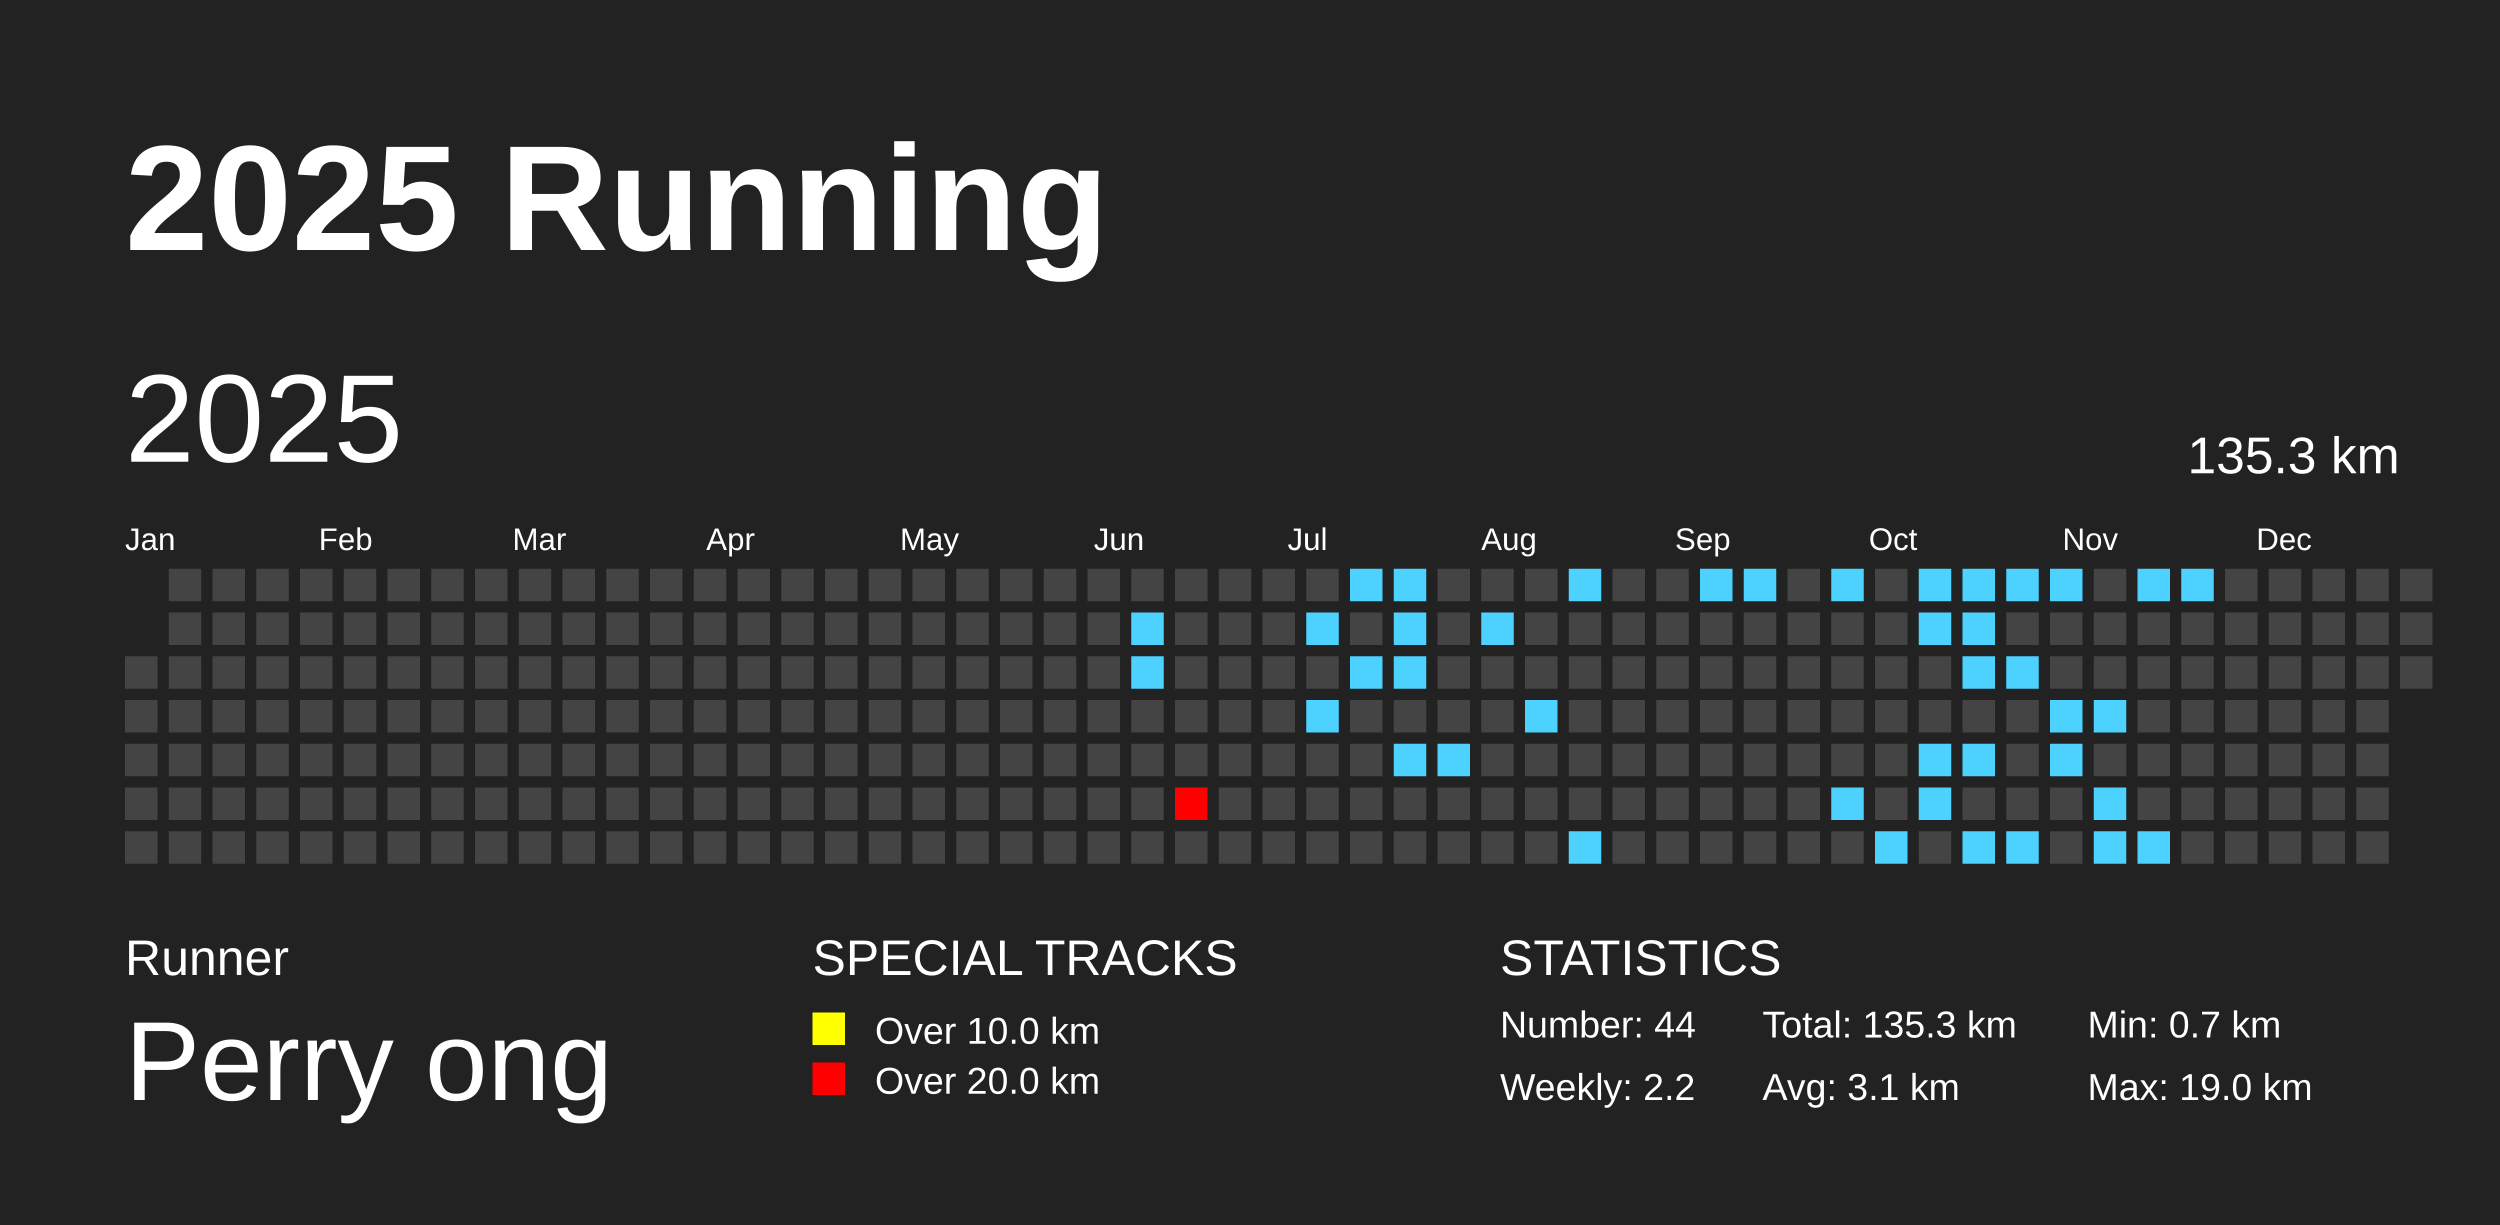
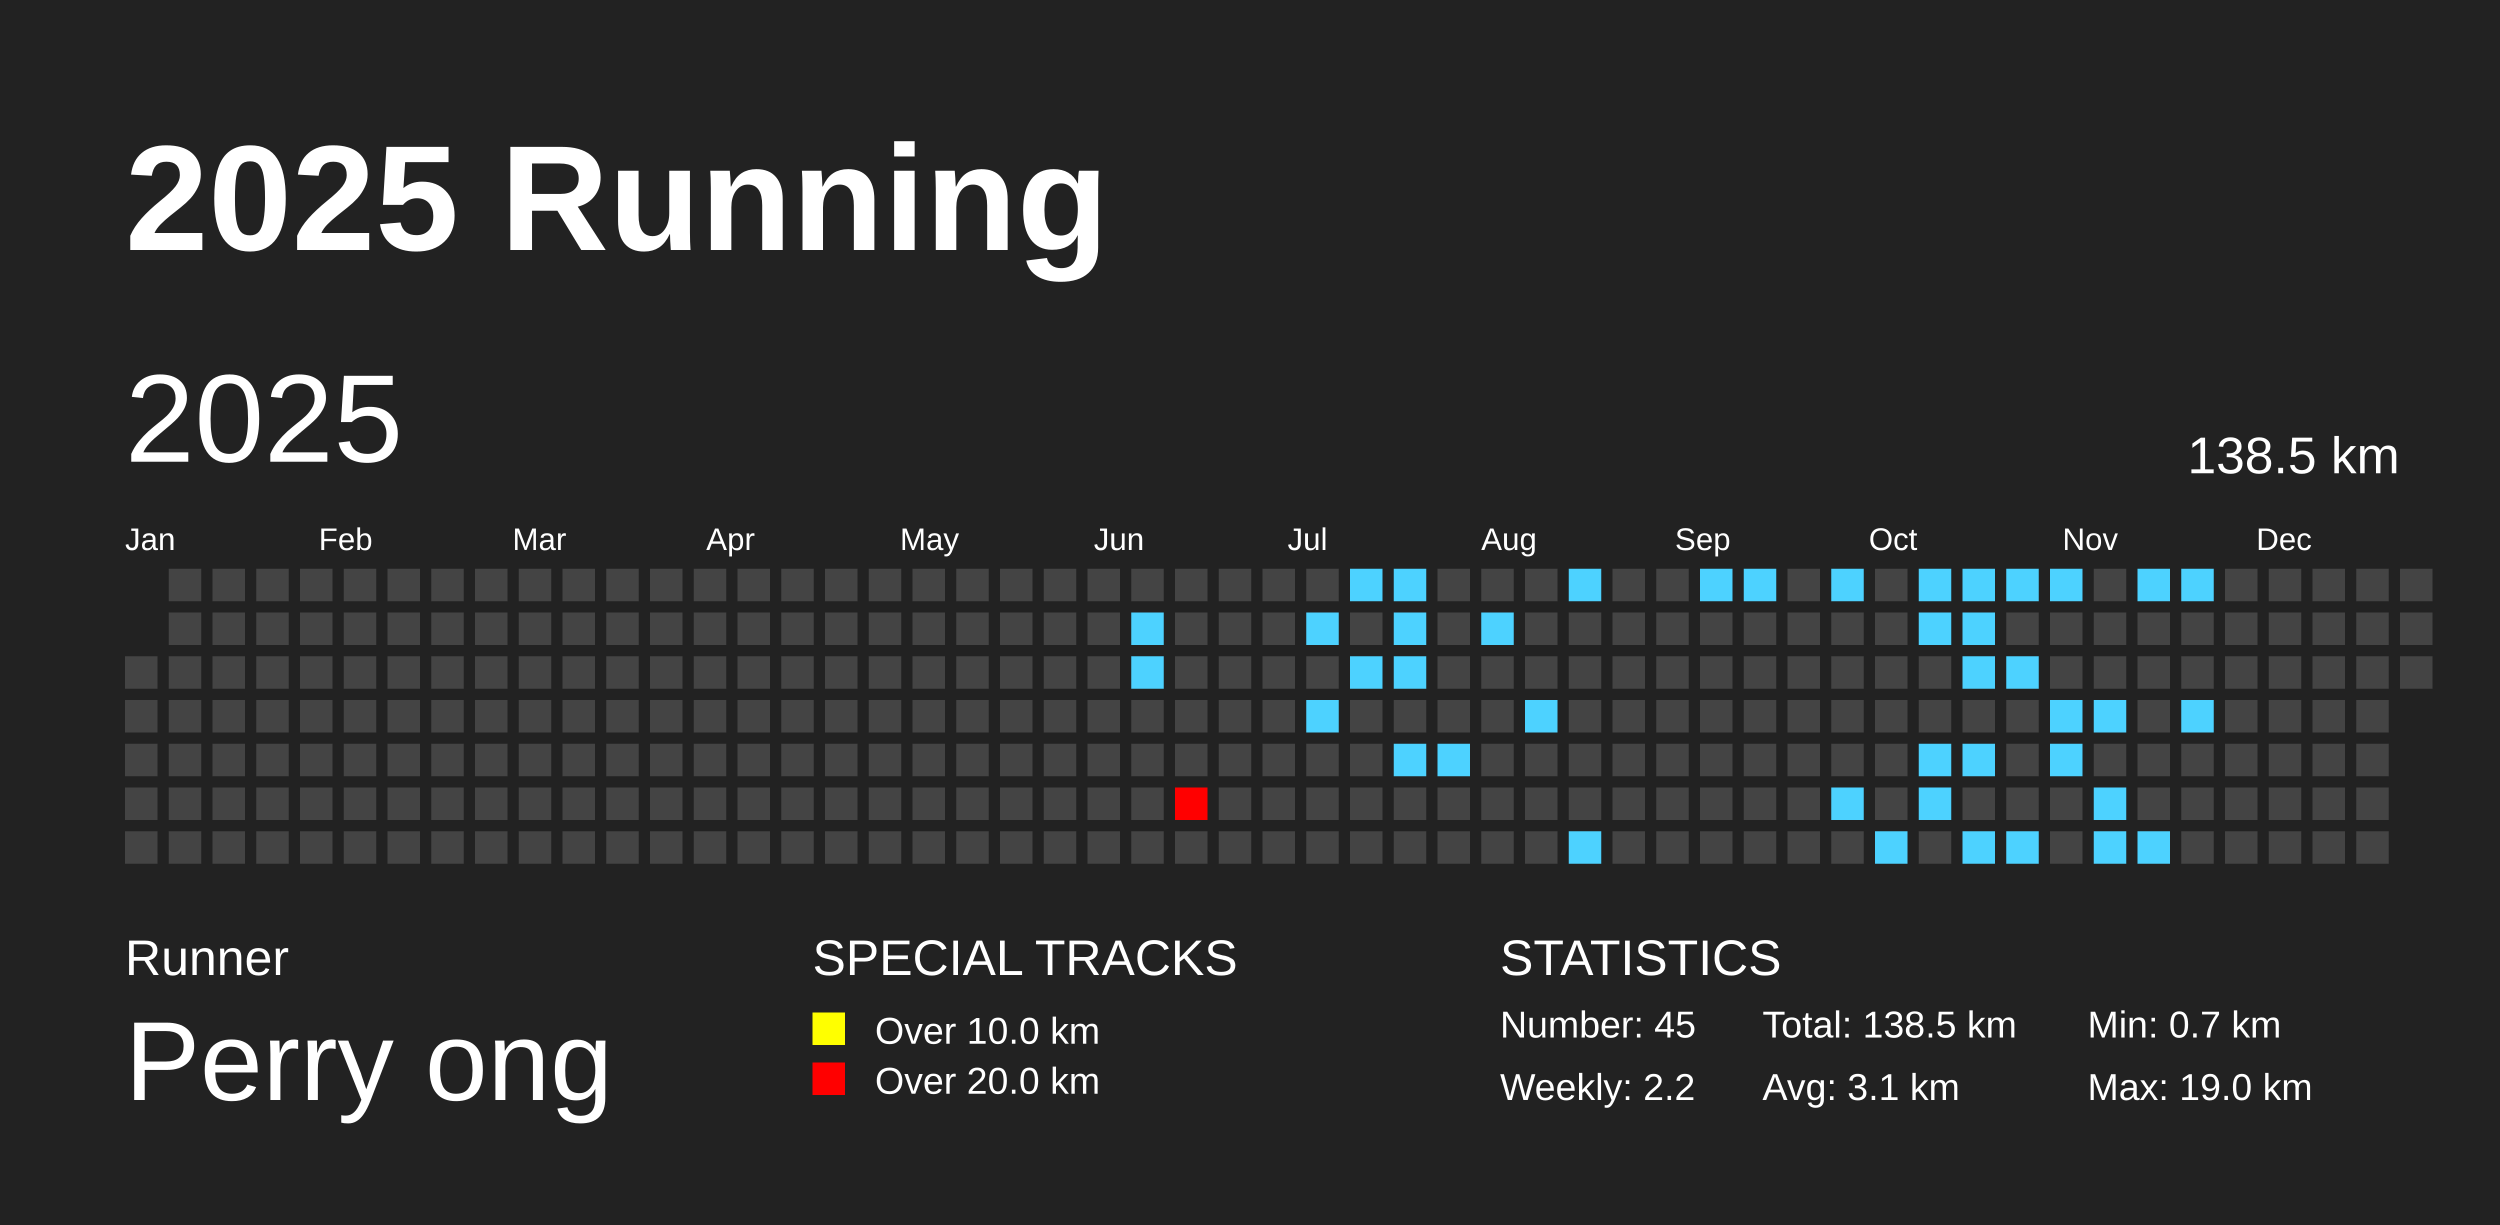
<svg xmlns="http://www.w3.org/2000/svg" baseProfile="full" height="98mm" version="1.1" viewBox="0,0,200,98" width="200mm">
  <defs />
  <rect fill="#222222" height="98" width="200" x="0" y="0" />
  <text fill="#FFFFFF" style="font-size:12px; font-family:Arial; font-weight:bold;" x="10" y="20">2025 Running</text>
  <text fill="#FFFFFF" style="font-size:4px; font-family:Arial" x="10" y="78">Runner</text>
  <text fill="#FFFFFF" style="font-size:9px; font-family:Arial" x="10" y="88">Perry ong</text>
  <text fill="#FFFFFF" style="font-size:4px; font-family:Arial" x="65" y="78">SPECIAL TRACKS</text>
  <rect fill="yellow" height="2.6" width="2.6" x="65" y="81" />
  <text fill="#FFFFFF" style="font-size:3px; font-family:Arial" x="70" y="83.5">Over 10.0 km</text>
  <rect fill="red" height="2.6" width="2.6" x="65" y="85" />
  <text fill="#FFFFFF" style="font-size:3px; font-family:Arial" x="70" y="87.5">Over 20.0 km</text>
  <text fill="#FFFFFF" style="font-size:4px; font-family:Arial" x="120" y="78">STATISTICS</text>
-   <text fill="#FFFFFF" style="font-size:3px; font-family:Arial" x="120" y="83">Number: 44</text>
+   <text fill="#FFFFFF" style="font-size:3px; font-family:Arial" x="120" y="83">Number: 45</text>
  <text fill="#FFFFFF" style="font-size:3px; font-family:Arial" x="120" y="88">Weekly: 2.2</text>
-   <text fill="#FFFFFF" style="font-size:3px; font-family:Arial" x="141" y="83">Total: 135.3 km</text>
+   <text fill="#FFFFFF" style="font-size:3px; font-family:Arial" x="141" y="83">Total: 138.5 km</text>
  <text fill="#FFFFFF" style="font-size:3px; font-family:Arial" x="141" y="88">Avg: 3.1 km</text>
  <text fill="#FFFFFF" style="font-size:3px; font-family:Arial" x="167" y="83">Min: 0.7 km</text>
  <text fill="#FFFFFF" style="font-size:3px; font-family:Arial" x="167" y="88">Max: 19.0 km</text>
  <text dominant-baseline="hanging" fill="#FFFFFF" style="font-size:10.0px; font-family:Arial;" x="10" y="30">2025</text>
-   <text dominant-baseline="hanging" fill="#FFFFFF" style="font-size:4.125px; font-family:Arial;" x="175" y="35">135.3 km</text>
+   <text dominant-baseline="hanging" fill="#FFFFFF" style="font-size:4.125px; font-family:Arial;" x="175" y="35">138.5 km</text>
  <text fill="#FFFFFF" style="font-size:2.5px; font-family:Arial" x="10.0" y="44">Jan</text>
  <text fill="#FFFFFF" style="font-size:2.5px; font-family:Arial" x="25.5" y="44">Feb</text>
  <text fill="#FFFFFF" style="font-size:2.5px; font-family:Arial" x="41.0" y="44">Mar</text>
  <text fill="#FFFFFF" style="font-size:2.5px; font-family:Arial" x="56.5" y="44">Apr</text>
  <text fill="#FFFFFF" style="font-size:2.5px; font-family:Arial" x="72.0" y="44">May</text>
  <text fill="#FFFFFF" style="font-size:2.5px; font-family:Arial" x="87.5" y="44">Jun</text>
  <text fill="#FFFFFF" style="font-size:2.5px; font-family:Arial" x="103.0" y="44">Jul</text>
  <text fill="#FFFFFF" style="font-size:2.5px; font-family:Arial" x="118.5" y="44">Aug</text>
  <text fill="#FFFFFF" style="font-size:2.5px; font-family:Arial" x="134.0" y="44">Sep</text>
  <text fill="#FFFFFF" style="font-size:2.5px; font-family:Arial" x="149.5" y="44">Oct</text>
  <text fill="#FFFFFF" style="font-size:2.5px; font-family:Arial" x="165.0" y="44">Nov</text>
  <text fill="#FFFFFF" style="font-size:2.5px; font-family:Arial" x="180.5" y="44">Dec</text>
  <rect fill="#444444" height="2.6" width="2.6" x="10.0" y="52.5" />
  <rect fill="#444444" height="2.6" width="2.6" x="10.0" y="56.0" />
  <rect fill="#444444" height="2.6" width="2.6" x="10.0" y="59.5" />
  <rect fill="#444444" height="2.6" width="2.6" x="10.0" y="63.0" />
  <rect fill="#444444" height="2.6" width="2.6" x="10.0" y="66.5" />
  <rect fill="#444444" height="2.6" width="2.6" x="13.5" y="45.5" />
  <rect fill="#444444" height="2.6" width="2.6" x="13.5" y="49.0" />
  <rect fill="#444444" height="2.6" width="2.6" x="13.5" y="52.5" />
  <rect fill="#444444" height="2.6" width="2.6" x="13.5" y="56.0" />
  <rect fill="#444444" height="2.6" width="2.6" x="13.5" y="59.5" />
  <rect fill="#444444" height="2.6" width="2.6" x="13.5" y="63.0" />
  <rect fill="#444444" height="2.6" width="2.6" x="13.5" y="66.5" />
  <rect fill="#444444" height="2.6" width="2.6" x="17.0" y="45.5" />
  <rect fill="#444444" height="2.6" width="2.6" x="17.0" y="49.0" />
  <rect fill="#444444" height="2.6" width="2.6" x="17.0" y="52.5" />
  <rect fill="#444444" height="2.6" width="2.6" x="17.0" y="56.0" />
  <rect fill="#444444" height="2.6" width="2.6" x="17.0" y="59.5" />
  <rect fill="#444444" height="2.6" width="2.6" x="17.0" y="63.0" />
  <rect fill="#444444" height="2.6" width="2.6" x="17.0" y="66.5" />
  <rect fill="#444444" height="2.6" width="2.6" x="20.5" y="45.5" />
  <rect fill="#444444" height="2.6" width="2.6" x="20.5" y="49.0" />
  <rect fill="#444444" height="2.6" width="2.6" x="20.5" y="52.5" />
  <rect fill="#444444" height="2.6" width="2.6" x="20.5" y="56.0" />
  <rect fill="#444444" height="2.6" width="2.6" x="20.5" y="59.5" />
  <rect fill="#444444" height="2.6" width="2.6" x="20.5" y="63.0" />
  <rect fill="#444444" height="2.6" width="2.6" x="20.5" y="66.5" />
  <rect fill="#444444" height="2.6" width="2.6" x="24.0" y="45.5" />
  <rect fill="#444444" height="2.6" width="2.6" x="24.0" y="49.0" />
  <rect fill="#444444" height="2.6" width="2.6" x="24.0" y="52.5" />
  <rect fill="#444444" height="2.6" width="2.6" x="24.0" y="56.0" />
  <rect fill="#444444" height="2.6" width="2.6" x="24.0" y="59.5" />
  <rect fill="#444444" height="2.6" width="2.6" x="24.0" y="63.0" />
  <rect fill="#444444" height="2.6" width="2.6" x="24.0" y="66.5" />
  <rect fill="#444444" height="2.6" width="2.6" x="27.5" y="45.5" />
  <rect fill="#444444" height="2.6" width="2.6" x="27.5" y="49.0" />
  <rect fill="#444444" height="2.6" width="2.6" x="27.5" y="52.5" />
  <rect fill="#444444" height="2.6" width="2.6" x="27.5" y="56.0" />
  <rect fill="#444444" height="2.6" width="2.6" x="27.5" y="59.5" />
  <rect fill="#444444" height="2.6" width="2.6" x="27.5" y="63.0" />
  <rect fill="#444444" height="2.6" width="2.6" x="27.5" y="66.5" />
  <rect fill="#444444" height="2.6" width="2.6" x="31.0" y="45.5" />
  <rect fill="#444444" height="2.6" width="2.6" x="31.0" y="49.0" />
  <rect fill="#444444" height="2.6" width="2.6" x="31.0" y="52.5" />
  <rect fill="#444444" height="2.6" width="2.6" x="31.0" y="56.0" />
  <rect fill="#444444" height="2.6" width="2.6" x="31.0" y="59.5" />
  <rect fill="#444444" height="2.6" width="2.6" x="31.0" y="63.0" />
  <rect fill="#444444" height="2.6" width="2.6" x="31.0" y="66.5" />
  <rect fill="#444444" height="2.6" width="2.6" x="34.5" y="45.5" />
  <rect fill="#444444" height="2.6" width="2.6" x="34.5" y="49.0" />
  <rect fill="#444444" height="2.6" width="2.6" x="34.5" y="52.5" />
  <rect fill="#444444" height="2.6" width="2.6" x="34.5" y="56.0" />
  <rect fill="#444444" height="2.6" width="2.6" x="34.5" y="59.5" />
  <rect fill="#444444" height="2.6" width="2.6" x="34.5" y="63.0" />
  <rect fill="#444444" height="2.6" width="2.6" x="34.5" y="66.5" />
  <rect fill="#444444" height="2.6" width="2.6" x="38.0" y="45.5" />
  <rect fill="#444444" height="2.6" width="2.6" x="38.0" y="49.0" />
  <rect fill="#444444" height="2.6" width="2.6" x="38.0" y="52.5" />
  <rect fill="#444444" height="2.6" width="2.6" x="38.0" y="56.0" />
  <rect fill="#444444" height="2.6" width="2.6" x="38.0" y="59.5" />
  <rect fill="#444444" height="2.6" width="2.6" x="38.0" y="63.0" />
  <rect fill="#444444" height="2.6" width="2.6" x="38.0" y="66.5" />
  <rect fill="#444444" height="2.6" width="2.6" x="41.5" y="45.5" />
  <rect fill="#444444" height="2.6" width="2.6" x="41.5" y="49.0" />
  <rect fill="#444444" height="2.6" width="2.6" x="41.5" y="52.5" />
  <rect fill="#444444" height="2.6" width="2.6" x="41.5" y="56.0" />
  <rect fill="#444444" height="2.6" width="2.6" x="41.5" y="59.5" />
  <rect fill="#444444" height="2.6" width="2.6" x="41.5" y="63.0" />
  <rect fill="#444444" height="2.6" width="2.6" x="41.5" y="66.5" />
  <rect fill="#444444" height="2.6" width="2.6" x="45.0" y="45.5" />
  <rect fill="#444444" height="2.6" width="2.6" x="45.0" y="49.0" />
  <rect fill="#444444" height="2.6" width="2.6" x="45.0" y="52.5" />
  <rect fill="#444444" height="2.6" width="2.6" x="45.0" y="56.0" />
  <rect fill="#444444" height="2.6" width="2.6" x="45.0" y="59.5" />
  <rect fill="#444444" height="2.6" width="2.6" x="45.0" y="63.0" />
  <rect fill="#444444" height="2.6" width="2.6" x="45.0" y="66.5" />
  <rect fill="#444444" height="2.6" width="2.6" x="48.5" y="45.5" />
  <rect fill="#444444" height="2.6" width="2.6" x="48.5" y="49.0" />
  <rect fill="#444444" height="2.6" width="2.6" x="48.5" y="52.5" />
  <rect fill="#444444" height="2.6" width="2.6" x="48.5" y="56.0" />
  <rect fill="#444444" height="2.6" width="2.6" x="48.5" y="59.5" />
  <rect fill="#444444" height="2.6" width="2.6" x="48.5" y="63.0" />
  <rect fill="#444444" height="2.6" width="2.6" x="48.5" y="66.5" />
  <rect fill="#444444" height="2.6" width="2.6" x="52.0" y="45.5" />
  <rect fill="#444444" height="2.6" width="2.6" x="52.0" y="49.0" />
  <rect fill="#444444" height="2.6" width="2.6" x="52.0" y="52.5" />
  <rect fill="#444444" height="2.6" width="2.6" x="52.0" y="56.0" />
  <rect fill="#444444" height="2.6" width="2.6" x="52.0" y="59.5" />
  <rect fill="#444444" height="2.6" width="2.6" x="52.0" y="63.0" />
  <rect fill="#444444" height="2.6" width="2.6" x="52.0" y="66.5" />
  <rect fill="#444444" height="2.6" width="2.6" x="55.5" y="45.5" />
  <rect fill="#444444" height="2.6" width="2.6" x="55.5" y="49.0" />
  <rect fill="#444444" height="2.6" width="2.6" x="55.5" y="52.5" />
  <rect fill="#444444" height="2.6" width="2.6" x="55.5" y="56.0" />
  <rect fill="#444444" height="2.6" width="2.6" x="55.5" y="59.5" />
  <rect fill="#444444" height="2.6" width="2.6" x="55.5" y="63.0" />
  <rect fill="#444444" height="2.6" width="2.6" x="55.5" y="66.5" />
  <rect fill="#444444" height="2.6" width="2.6" x="59.0" y="45.5" />
  <rect fill="#444444" height="2.6" width="2.6" x="59.0" y="49.0" />
  <rect fill="#444444" height="2.6" width="2.6" x="59.0" y="52.5" />
  <rect fill="#444444" height="2.6" width="2.6" x="59.0" y="56.0" />
  <rect fill="#444444" height="2.6" width="2.6" x="59.0" y="59.5" />
  <rect fill="#444444" height="2.6" width="2.6" x="59.0" y="63.0" />
  <rect fill="#444444" height="2.6" width="2.6" x="59.0" y="66.5" />
  <rect fill="#444444" height="2.6" width="2.6" x="62.5" y="45.5" />
  <rect fill="#444444" height="2.6" width="2.6" x="62.5" y="49.0" />
  <rect fill="#444444" height="2.6" width="2.6" x="62.5" y="52.5" />
  <rect fill="#444444" height="2.6" width="2.6" x="62.5" y="56.0" />
  <rect fill="#444444" height="2.6" width="2.6" x="62.5" y="59.5" />
  <rect fill="#444444" height="2.6" width="2.6" x="62.5" y="63.0" />
  <rect fill="#444444" height="2.6" width="2.6" x="62.5" y="66.5" />
  <rect fill="#444444" height="2.6" width="2.6" x="66.0" y="45.5" />
  <rect fill="#444444" height="2.6" width="2.6" x="66.0" y="49.0" />
  <rect fill="#444444" height="2.6" width="2.6" x="66.0" y="52.5" />
  <rect fill="#444444" height="2.6" width="2.6" x="66.0" y="56.0" />
  <rect fill="#444444" height="2.6" width="2.6" x="66.0" y="59.5" />
  <rect fill="#444444" height="2.6" width="2.6" x="66.0" y="63.0" />
  <rect fill="#444444" height="2.6" width="2.6" x="66.0" y="66.5" />
  <rect fill="#444444" height="2.6" width="2.6" x="69.5" y="45.5" />
  <rect fill="#444444" height="2.6" width="2.6" x="69.5" y="49.0" />
  <rect fill="#444444" height="2.6" width="2.6" x="69.5" y="52.5" />
  <rect fill="#444444" height="2.6" width="2.6" x="69.5" y="56.0" />
  <rect fill="#444444" height="2.6" width="2.6" x="69.5" y="59.5" />
  <rect fill="#444444" height="2.6" width="2.6" x="69.5" y="63.0" />
  <rect fill="#444444" height="2.6" width="2.6" x="69.5" y="66.5" />
  <rect fill="#444444" height="2.6" width="2.6" x="73.0" y="45.5" />
  <rect fill="#444444" height="2.6" width="2.6" x="73.0" y="49.0" />
  <rect fill="#444444" height="2.6" width="2.6" x="73.0" y="52.5" />
  <rect fill="#444444" height="2.6" width="2.6" x="73.0" y="56.0" />
  <rect fill="#444444" height="2.6" width="2.6" x="73.0" y="59.5" />
  <rect fill="#444444" height="2.6" width="2.6" x="73.0" y="63.0" />
  <rect fill="#444444" height="2.6" width="2.6" x="73.0" y="66.5" />
  <rect fill="#444444" height="2.6" width="2.6" x="76.5" y="45.5" />
  <rect fill="#444444" height="2.6" width="2.6" x="76.5" y="49.0" />
  <rect fill="#444444" height="2.6" width="2.6" x="76.5" y="52.5" />
  <rect fill="#444444" height="2.6" width="2.6" x="76.5" y="56.0" />
  <rect fill="#444444" height="2.6" width="2.6" x="76.5" y="59.5" />
  <rect fill="#444444" height="2.6" width="2.6" x="76.5" y="63.0" />
  <rect fill="#444444" height="2.6" width="2.6" x="76.5" y="66.5" />
  <rect fill="#444444" height="2.6" width="2.6" x="80.0" y="45.5" />
  <rect fill="#444444" height="2.6" width="2.6" x="80.0" y="49.0" />
  <rect fill="#444444" height="2.6" width="2.6" x="80.0" y="52.5" />
  <rect fill="#444444" height="2.6" width="2.6" x="80.0" y="56.0" />
  <rect fill="#444444" height="2.6" width="2.6" x="80.0" y="59.5" />
  <rect fill="#444444" height="2.6" width="2.6" x="80.0" y="63.0" />
  <rect fill="#444444" height="2.6" width="2.6" x="80.0" y="66.5" />
  <rect fill="#444444" height="2.6" width="2.6" x="83.5" y="45.5" />
  <rect fill="#444444" height="2.6" width="2.6" x="83.5" y="49.0" />
  <rect fill="#444444" height="2.6" width="2.6" x="83.5" y="52.5" />
  <rect fill="#444444" height="2.6" width="2.6" x="83.5" y="56.0" />
  <rect fill="#444444" height="2.6" width="2.6" x="83.5" y="59.5" />
  <rect fill="#444444" height="2.6" width="2.6" x="83.5" y="63.0" />
  <rect fill="#444444" height="2.6" width="2.6" x="83.5" y="66.5" />
  <rect fill="#444444" height="2.6" width="2.6" x="87.0" y="45.5" />
  <rect fill="#444444" height="2.6" width="2.6" x="87.0" y="49.0" />
  <rect fill="#444444" height="2.6" width="2.6" x="87.0" y="52.5" />
  <rect fill="#444444" height="2.6" width="2.6" x="87.0" y="56.0" />
  <rect fill="#444444" height="2.6" width="2.6" x="87.0" y="59.5" />
  <rect fill="#444444" height="2.6" width="2.6" x="87.0" y="63.0" />
  <rect fill="#444444" height="2.6" width="2.6" x="87.0" y="66.5" />
  <rect fill="#444444" height="2.6" width="2.6" x="90.5" y="45.5" />
  <rect fill="#4DD2FF" height="2.6" width="2.6" x="90.5" y="49.0" />
  <rect fill="#4DD2FF" height="2.6" width="2.6" x="90.5" y="52.5" />
  <rect fill="#444444" height="2.6" width="2.6" x="90.5" y="56.0" />
  <rect fill="#444444" height="2.6" width="2.6" x="90.5" y="59.5" />
  <rect fill="#444444" height="2.6" width="2.6" x="90.5" y="63.0" />
  <rect fill="#444444" height="2.6" width="2.6" x="90.5" y="66.5" />
  <rect fill="#444444" height="2.6" width="2.6" x="94.0" y="45.5" />
  <rect fill="#444444" height="2.6" width="2.6" x="94.0" y="49.0" />
  <rect fill="#444444" height="2.6" width="2.6" x="94.0" y="52.5" />
  <rect fill="#444444" height="2.6" width="2.6" x="94.0" y="56.0" />
  <rect fill="#444444" height="2.6" width="2.6" x="94.0" y="59.5" />
  <rect fill="red" height="2.6" width="2.6" x="94.0" y="63.0" />
  <rect fill="#444444" height="2.6" width="2.6" x="94.0" y="66.5" />
  <rect fill="#444444" height="2.6" width="2.6" x="97.5" y="45.5" />
  <rect fill="#444444" height="2.6" width="2.6" x="97.5" y="49.0" />
  <rect fill="#444444" height="2.6" width="2.6" x="97.5" y="52.5" />
  <rect fill="#444444" height="2.6" width="2.6" x="97.5" y="56.0" />
  <rect fill="#444444" height="2.6" width="2.6" x="97.5" y="59.5" />
  <rect fill="#444444" height="2.6" width="2.6" x="97.5" y="63.0" />
  <rect fill="#444444" height="2.6" width="2.6" x="97.5" y="66.5" />
  <rect fill="#444444" height="2.6" width="2.6" x="101.0" y="45.5" />
  <rect fill="#444444" height="2.6" width="2.6" x="101.0" y="49.0" />
  <rect fill="#444444" height="2.6" width="2.6" x="101.0" y="52.5" />
  <rect fill="#444444" height="2.6" width="2.6" x="101.0" y="56.0" />
  <rect fill="#444444" height="2.6" width="2.6" x="101.0" y="59.5" />
  <rect fill="#444444" height="2.6" width="2.6" x="101.0" y="63.0" />
  <rect fill="#444444" height="2.6" width="2.6" x="101.0" y="66.5" />
  <rect fill="#444444" height="2.6" width="2.6" x="104.5" y="45.5" />
  <rect fill="#4DD2FF" height="2.6" width="2.6" x="104.5" y="49.0" />
  <rect fill="#444444" height="2.6" width="2.6" x="104.5" y="52.5" />
  <rect fill="#4DD2FF" height="2.6" width="2.6" x="104.5" y="56.0" />
  <rect fill="#444444" height="2.6" width="2.6" x="104.5" y="59.5" />
  <rect fill="#444444" height="2.6" width="2.6" x="104.5" y="63.0" />
  <rect fill="#444444" height="2.6" width="2.6" x="104.5" y="66.5" />
  <rect fill="#4DD2FF" height="2.6" width="2.6" x="108.0" y="45.5" />
  <rect fill="#444444" height="2.6" width="2.6" x="108.0" y="49.0" />
  <rect fill="#4DD2FF" height="2.6" width="2.6" x="108.0" y="52.5" />
  <rect fill="#444444" height="2.6" width="2.6" x="108.0" y="56.0" />
  <rect fill="#444444" height="2.6" width="2.6" x="108.0" y="59.5" />
  <rect fill="#444444" height="2.6" width="2.6" x="108.0" y="63.0" />
  <rect fill="#444444" height="2.6" width="2.6" x="108.0" y="66.5" />
  <rect fill="#4DD2FF" height="2.6" width="2.6" x="111.5" y="45.5" />
  <rect fill="#4DD2FF" height="2.6" width="2.6" x="111.5" y="49.0" />
  <rect fill="#4DD2FF" height="2.6" width="2.6" x="111.5" y="52.5" />
  <rect fill="#444444" height="2.6" width="2.6" x="111.5" y="56.0" />
  <rect fill="#4DD2FF" height="2.6" width="2.6" x="111.5" y="59.5" />
  <rect fill="#444444" height="2.6" width="2.6" x="111.5" y="63.0" />
  <rect fill="#444444" height="2.6" width="2.6" x="111.5" y="66.5" />
  <rect fill="#444444" height="2.6" width="2.6" x="115.0" y="45.5" />
  <rect fill="#444444" height="2.6" width="2.6" x="115.0" y="49.0" />
  <rect fill="#444444" height="2.6" width="2.6" x="115.0" y="52.5" />
  <rect fill="#444444" height="2.6" width="2.6" x="115.0" y="56.0" />
  <rect fill="#4DD2FF" height="2.6" width="2.6" x="115.0" y="59.5" />
  <rect fill="#444444" height="2.6" width="2.6" x="115.0" y="63.0" />
  <rect fill="#444444" height="2.6" width="2.6" x="115.0" y="66.5" />
  <rect fill="#444444" height="2.6" width="2.6" x="118.5" y="45.5" />
  <rect fill="#4DD2FF" height="2.6" width="2.6" x="118.5" y="49.0" />
  <rect fill="#444444" height="2.6" width="2.6" x="118.5" y="52.5" />
  <rect fill="#444444" height="2.6" width="2.6" x="118.5" y="56.0" />
  <rect fill="#444444" height="2.6" width="2.6" x="118.5" y="59.5" />
  <rect fill="#444444" height="2.6" width="2.6" x="118.5" y="63.0" />
  <rect fill="#444444" height="2.6" width="2.6" x="118.5" y="66.5" />
  <rect fill="#444444" height="2.6" width="2.6" x="122.0" y="45.5" />
  <rect fill="#444444" height="2.6" width="2.6" x="122.0" y="49.0" />
  <rect fill="#444444" height="2.6" width="2.6" x="122.0" y="52.5" />
  <rect fill="#4DD2FF" height="2.6" width="2.6" x="122.0" y="56.0" />
  <rect fill="#444444" height="2.6" width="2.6" x="122.0" y="59.5" />
  <rect fill="#444444" height="2.6" width="2.6" x="122.0" y="63.0" />
  <rect fill="#444444" height="2.6" width="2.6" x="122.0" y="66.5" />
  <rect fill="#4DD2FF" height="2.6" width="2.6" x="125.5" y="45.5" />
  <rect fill="#444444" height="2.6" width="2.6" x="125.5" y="49.0" />
  <rect fill="#444444" height="2.6" width="2.6" x="125.5" y="52.5" />
  <rect fill="#444444" height="2.6" width="2.6" x="125.5" y="56.0" />
  <rect fill="#444444" height="2.6" width="2.6" x="125.5" y="59.5" />
  <rect fill="#444444" height="2.6" width="2.6" x="125.5" y="63.0" />
  <rect fill="#4DD2FF" height="2.6" width="2.6" x="125.5" y="66.5" />
  <rect fill="#444444" height="2.6" width="2.6" x="129.0" y="45.5" />
  <rect fill="#444444" height="2.6" width="2.6" x="129.0" y="49.0" />
  <rect fill="#444444" height="2.6" width="2.6" x="129.0" y="52.5" />
  <rect fill="#444444" height="2.6" width="2.6" x="129.0" y="56.0" />
  <rect fill="#444444" height="2.6" width="2.6" x="129.0" y="59.5" />
  <rect fill="#444444" height="2.6" width="2.6" x="129.0" y="63.0" />
  <rect fill="#444444" height="2.6" width="2.6" x="129.0" y="66.5" />
  <rect fill="#444444" height="2.6" width="2.6" x="132.5" y="45.5" />
  <rect fill="#444444" height="2.6" width="2.6" x="132.5" y="49.0" />
  <rect fill="#444444" height="2.6" width="2.6" x="132.5" y="52.5" />
  <rect fill="#444444" height="2.6" width="2.6" x="132.5" y="56.0" />
  <rect fill="#444444" height="2.6" width="2.6" x="132.5" y="59.5" />
  <rect fill="#444444" height="2.6" width="2.6" x="132.5" y="63.0" />
  <rect fill="#444444" height="2.6" width="2.6" x="132.5" y="66.5" />
  <rect fill="#4DD2FF" height="2.6" width="2.6" x="136.0" y="45.5" />
  <rect fill="#444444" height="2.6" width="2.6" x="136.0" y="49.0" />
  <rect fill="#444444" height="2.6" width="2.6" x="136.0" y="52.5" />
  <rect fill="#444444" height="2.6" width="2.6" x="136.0" y="56.0" />
  <rect fill="#444444" height="2.6" width="2.6" x="136.0" y="59.5" />
  <rect fill="#444444" height="2.6" width="2.6" x="136.0" y="63.0" />
  <rect fill="#444444" height="2.6" width="2.6" x="136.0" y="66.5" />
  <rect fill="#4DD2FF" height="2.6" width="2.6" x="139.5" y="45.5" />
  <rect fill="#444444" height="2.6" width="2.6" x="139.5" y="49.0" />
  <rect fill="#444444" height="2.6" width="2.6" x="139.5" y="52.5" />
  <rect fill="#444444" height="2.6" width="2.6" x="139.5" y="56.0" />
  <rect fill="#444444" height="2.6" width="2.6" x="139.5" y="59.5" />
  <rect fill="#444444" height="2.6" width="2.6" x="139.5" y="63.0" />
  <rect fill="#444444" height="2.6" width="2.6" x="139.5" y="66.5" />
  <rect fill="#444444" height="2.6" width="2.6" x="143.0" y="45.5" />
  <rect fill="#444444" height="2.6" width="2.6" x="143.0" y="49.0" />
  <rect fill="#444444" height="2.6" width="2.6" x="143.0" y="52.5" />
  <rect fill="#444444" height="2.6" width="2.6" x="143.0" y="56.0" />
  <rect fill="#444444" height="2.6" width="2.6" x="143.0" y="59.5" />
  <rect fill="#444444" height="2.6" width="2.6" x="143.0" y="63.0" />
  <rect fill="#444444" height="2.6" width="2.6" x="143.0" y="66.5" />
  <rect fill="#4DD2FF" height="2.6" width="2.6" x="146.5" y="45.5" />
  <rect fill="#444444" height="2.6" width="2.6" x="146.5" y="49.0" />
  <rect fill="#444444" height="2.6" width="2.6" x="146.5" y="52.5" />
  <rect fill="#444444" height="2.6" width="2.6" x="146.5" y="56.0" />
  <rect fill="#444444" height="2.6" width="2.6" x="146.5" y="59.5" />
  <rect fill="#4DD2FF" height="2.6" width="2.6" x="146.5" y="63.0" />
  <rect fill="#444444" height="2.6" width="2.6" x="146.5" y="66.5" />
  <rect fill="#444444" height="2.6" width="2.6" x="150.0" y="45.5" />
  <rect fill="#444444" height="2.6" width="2.6" x="150.0" y="49.0" />
  <rect fill="#444444" height="2.6" width="2.6" x="150.0" y="52.5" />
  <rect fill="#444444" height="2.6" width="2.6" x="150.0" y="56.0" />
  <rect fill="#444444" height="2.6" width="2.6" x="150.0" y="59.5" />
  <rect fill="#444444" height="2.6" width="2.6" x="150.0" y="63.0" />
  <rect fill="#4DD2FF" height="2.6" width="2.6" x="150.0" y="66.5" />
  <rect fill="#4DD2FF" height="2.6" width="2.6" x="153.5" y="45.5" />
  <rect fill="#4DD2FF" height="2.6" width="2.6" x="153.5" y="49.0" />
  <rect fill="#444444" height="2.6" width="2.6" x="153.5" y="52.5" />
  <rect fill="#444444" height="2.6" width="2.6" x="153.5" y="56.0" />
  <rect fill="#4DD2FF" height="2.6" width="2.6" x="153.5" y="59.5" />
  <rect fill="#4DD2FF" height="2.6" width="2.6" x="153.5" y="63.0" />
  <rect fill="#444444" height="2.6" width="2.6" x="153.5" y="66.5" />
  <rect fill="#4DD2FF" height="2.6" width="2.6" x="157.0" y="45.5" />
  <rect fill="#4DD2FF" height="2.6" width="2.6" x="157.0" y="49.0" />
  <rect fill="#4DD2FF" height="2.6" width="2.6" x="157.0" y="52.5" />
  <rect fill="#444444" height="2.6" width="2.6" x="157.0" y="56.0" />
  <rect fill="#4DD2FF" height="2.6" width="2.6" x="157.0" y="59.5" />
  <rect fill="#444444" height="2.6" width="2.6" x="157.0" y="63.0" />
  <rect fill="#4DD2FF" height="2.6" width="2.6" x="157.0" y="66.5" />
  <rect fill="#4DD2FF" height="2.6" width="2.6" x="160.5" y="45.5" />
  <rect fill="#444444" height="2.6" width="2.6" x="160.5" y="49.0" />
  <rect fill="#4DD2FF" height="2.6" width="2.6" x="160.5" y="52.5" />
  <rect fill="#444444" height="2.6" width="2.6" x="160.5" y="56.0" />
  <rect fill="#444444" height="2.6" width="2.6" x="160.5" y="59.5" />
  <rect fill="#444444" height="2.6" width="2.6" x="160.5" y="63.0" />
  <rect fill="#4DD2FF" height="2.6" width="2.6" x="160.5" y="66.5" />
  <rect fill="#4DD2FF" height="2.6" width="2.6" x="164.0" y="45.5" />
  <rect fill="#444444" height="2.6" width="2.6" x="164.0" y="49.0" />
  <rect fill="#444444" height="2.6" width="2.6" x="164.0" y="52.5" />
  <rect fill="#4DD2FF" height="2.6" width="2.6" x="164.0" y="56.0" />
  <rect fill="#4DD2FF" height="2.6" width="2.6" x="164.0" y="59.5" />
  <rect fill="#444444" height="2.6" width="2.6" x="164.0" y="63.0" />
  <rect fill="#444444" height="2.6" width="2.6" x="164.0" y="66.5" />
  <rect fill="#444444" height="2.6" width="2.6" x="167.5" y="45.5" />
  <rect fill="#444444" height="2.6" width="2.6" x="167.5" y="49.0" />
  <rect fill="#444444" height="2.6" width="2.6" x="167.5" y="52.5" />
  <rect fill="#4DD2FF" height="2.6" width="2.6" x="167.5" y="56.0" />
  <rect fill="#444444" height="2.6" width="2.6" x="167.5" y="59.5" />
  <rect fill="#4DD2FF" height="2.6" width="2.6" x="167.5" y="63.0" />
  <rect fill="#4DD2FF" height="2.6" width="2.6" x="167.5" y="66.5" />
  <rect fill="#4DD2FF" height="2.6" width="2.6" x="171.0" y="45.5" />
  <rect fill="#444444" height="2.6" width="2.6" x="171.0" y="49.0" />
  <rect fill="#444444" height="2.6" width="2.6" x="171.0" y="52.5" />
  <rect fill="#444444" height="2.6" width="2.6" x="171.0" y="56.0" />
  <rect fill="#444444" height="2.6" width="2.6" x="171.0" y="59.5" />
  <rect fill="#444444" height="2.6" width="2.6" x="171.0" y="63.0" />
  <rect fill="#4DD2FF" height="2.6" width="2.6" x="171.0" y="66.5" />
  <rect fill="#4DD2FF" height="2.6" width="2.6" x="174.5" y="45.5" />
  <rect fill="#444444" height="2.6" width="2.6" x="174.5" y="49.0" />
  <rect fill="#444444" height="2.6" width="2.6" x="174.5" y="52.5" />
-   <rect fill="#444444" height="2.6" width="2.6" x="174.5" y="56.0" />
+   <rect fill="#4DD2FF" height="2.6" width="2.6" x="174.5" y="56.0" />
  <rect fill="#444444" height="2.6" width="2.6" x="174.5" y="59.5" />
  <rect fill="#444444" height="2.6" width="2.6" x="174.5" y="63.0" />
  <rect fill="#444444" height="2.6" width="2.6" x="174.5" y="66.5" />
  <rect fill="#444444" height="2.6" width="2.6" x="178.0" y="45.5" />
  <rect fill="#444444" height="2.6" width="2.6" x="178.0" y="49.0" />
  <rect fill="#444444" height="2.6" width="2.6" x="178.0" y="52.5" />
  <rect fill="#444444" height="2.6" width="2.6" x="178.0" y="56.0" />
  <rect fill="#444444" height="2.6" width="2.6" x="178.0" y="59.5" />
  <rect fill="#444444" height="2.6" width="2.6" x="178.0" y="63.0" />
  <rect fill="#444444" height="2.6" width="2.6" x="178.0" y="66.5" />
  <rect fill="#444444" height="2.6" width="2.6" x="181.5" y="45.5" />
  <rect fill="#444444" height="2.6" width="2.6" x="181.5" y="49.0" />
  <rect fill="#444444" height="2.6" width="2.6" x="181.5" y="52.5" />
  <rect fill="#444444" height="2.6" width="2.6" x="181.5" y="56.0" />
  <rect fill="#444444" height="2.6" width="2.6" x="181.5" y="59.5" />
  <rect fill="#444444" height="2.6" width="2.6" x="181.5" y="63.0" />
  <rect fill="#444444" height="2.6" width="2.6" x="181.5" y="66.5" />
  <rect fill="#444444" height="2.6" width="2.6" x="185.0" y="45.5" />
  <rect fill="#444444" height="2.6" width="2.6" x="185.0" y="49.0" />
  <rect fill="#444444" height="2.6" width="2.6" x="185.0" y="52.5" />
  <rect fill="#444444" height="2.6" width="2.6" x="185.0" y="56.0" />
  <rect fill="#444444" height="2.6" width="2.6" x="185.0" y="59.5" />
  <rect fill="#444444" height="2.6" width="2.6" x="185.0" y="63.0" />
  <rect fill="#444444" height="2.6" width="2.6" x="185.0" y="66.5" />
  <rect fill="#444444" height="2.6" width="2.6" x="188.5" y="45.5" />
  <rect fill="#444444" height="2.6" width="2.6" x="188.5" y="49.0" />
  <rect fill="#444444" height="2.6" width="2.6" x="188.5" y="52.5" />
  <rect fill="#444444" height="2.6" width="2.6" x="188.5" y="56.0" />
  <rect fill="#444444" height="2.6" width="2.6" x="188.5" y="59.5" />
  <rect fill="#444444" height="2.6" width="2.6" x="188.5" y="63.0" />
  <rect fill="#444444" height="2.6" width="2.6" x="188.5" y="66.5" />
  <rect fill="#444444" height="2.6" width="2.6" x="192.0" y="45.5" />
  <rect fill="#444444" height="2.6" width="2.6" x="192.0" y="49.0" />
  <rect fill="#444444" height="2.6" width="2.6" x="192.0" y="52.5" />
</svg>
